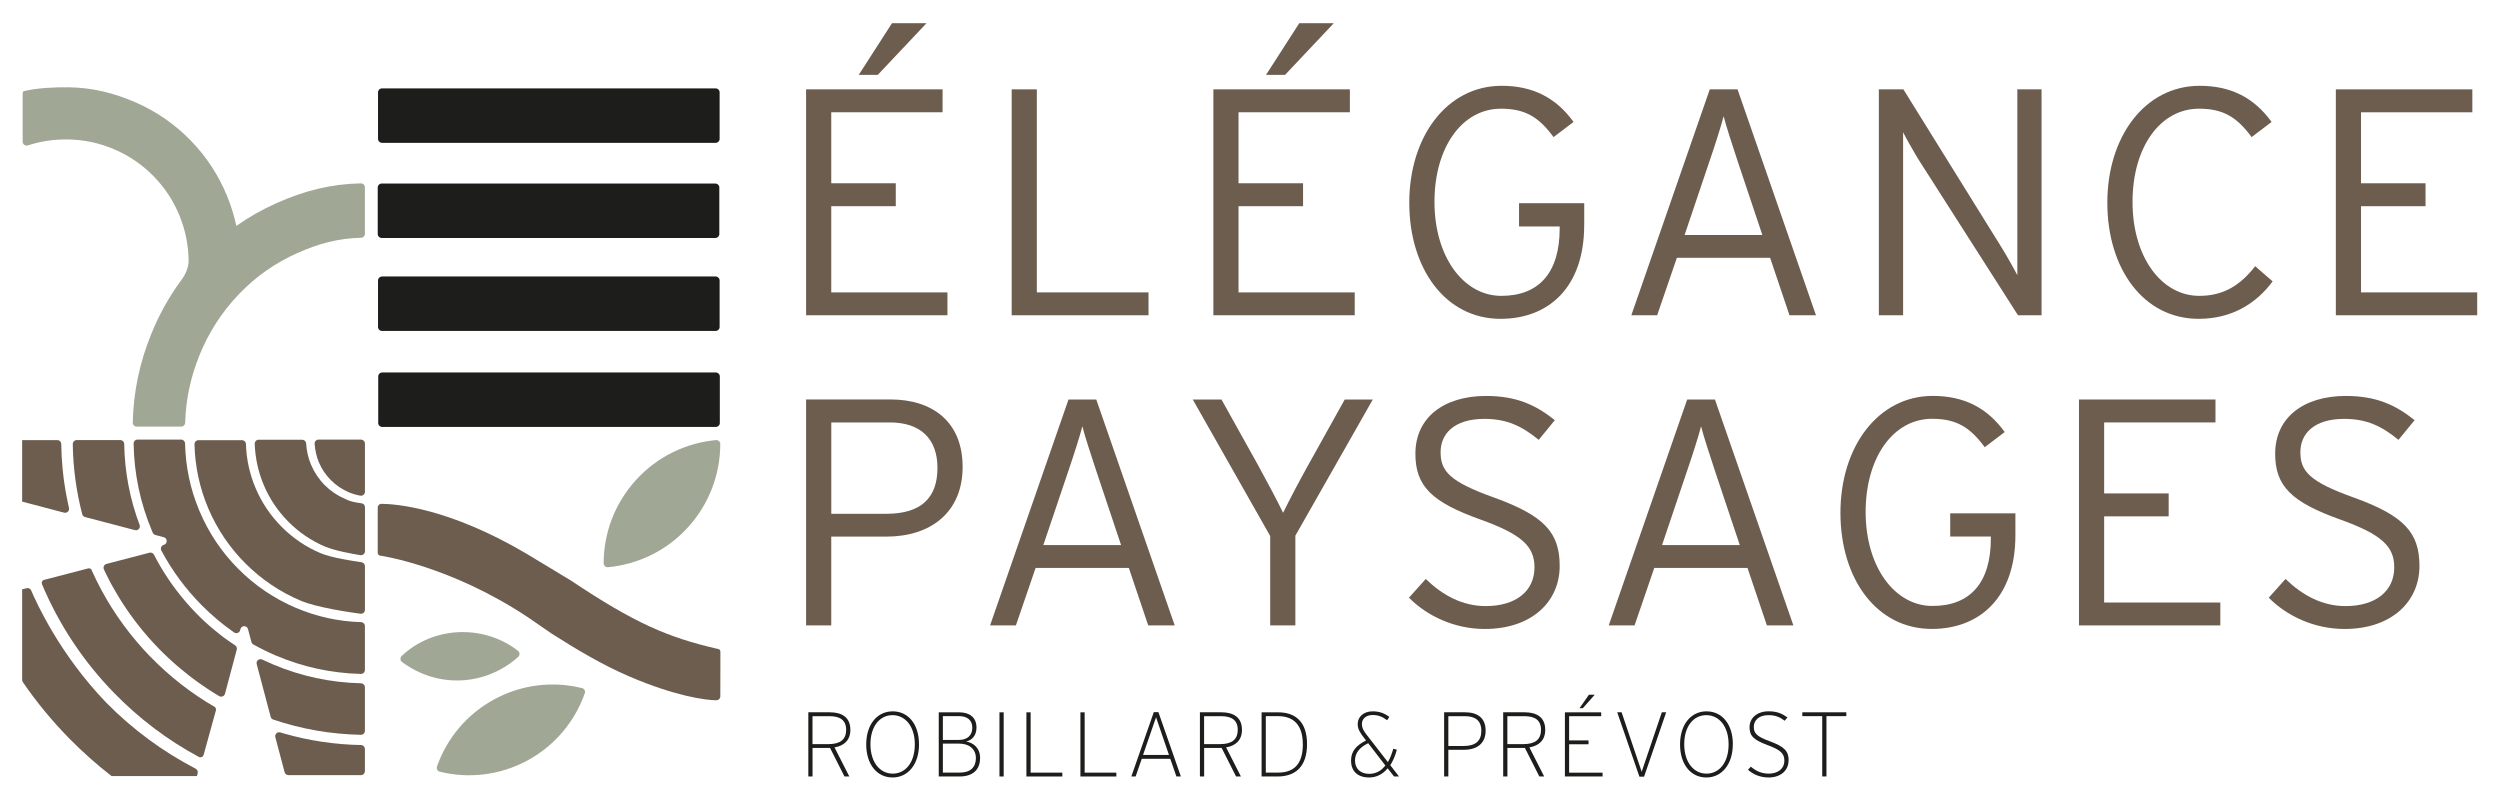
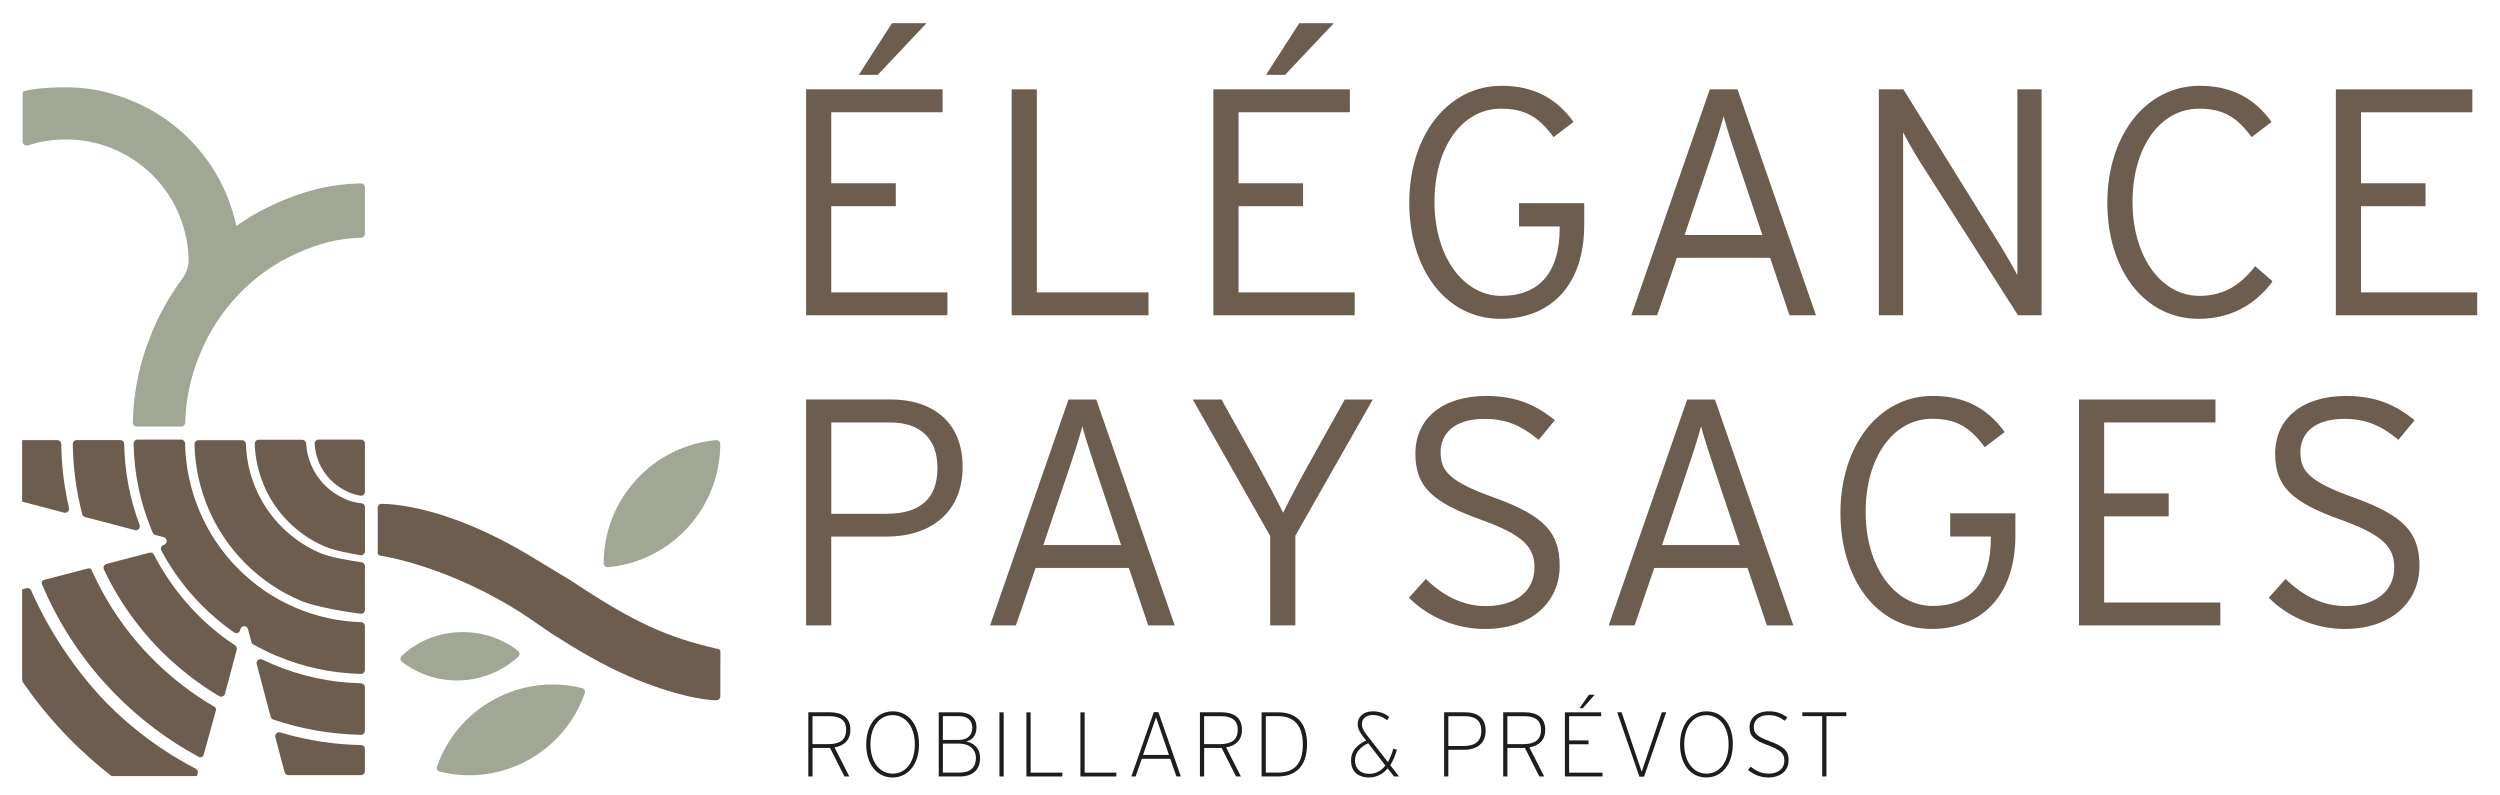
<svg xmlns="http://www.w3.org/2000/svg" id="Calque_1" data-name="Calque 1" viewBox="34 45 604 192">
  <defs>
    <style>
      .cls-1 { fill: #a0a794; }
      .cls-2 { fill: #1d1d1b; }
      .cls-3 { fill: #6c5d4f; }
    </style>
  </defs>
  <g>
    <path class="cls-2" d="M239.45,221.32c0,2.46-1.46,3.85-3.83,4.25l3.57,7.02h-1.17l-3.48-6.89h-4.23v6.89h-1.02v-15.5h5.18c2.88,0,4.98,1.17,4.98,4.23ZM238.43,221.35c0-2.39-1.51-3.32-4.01-3.32h-4.12v6.75h3.85c2.79,0,4.27-1.06,4.27-3.43Z" />
    <path class="cls-2" d="M256.04,224.8c0,4.85-2.66,8.04-6.4,8.04s-6.36-3.14-6.36-7.99,2.66-7.99,6.4-7.99,6.35,3.1,6.35,7.95ZM255.02,224.84c0-4.38-2.33-7.06-5.38-7.06s-5.34,2.64-5.34,7.02,2.3,7.11,5.38,7.11,5.34-2.68,5.34-7.06Z" />
    <path class="cls-2" d="M270.79,228.1c0,2.97-1.84,4.5-4.98,4.5h-5.01v-15.5h4.98c2.26,0,4.14,1.06,4.14,3.68,0,2.06-1.22,3.08-2.5,3.37,1.53.24,3.37,1.4,3.37,3.96ZM268.91,220.81c0-1.9-1.33-2.79-3.17-2.79h-3.94v5.74h3.9c2.04,0,3.21-1.13,3.21-2.95ZM269.77,228.14c0-2.21-1.66-3.48-4.01-3.48h-3.96v7h4.08c2.59,0,3.9-1.31,3.9-3.52Z" />
    <path class="cls-2" d="M276.49,232.6h-1.02v-15.5h1.02v15.5Z" />
    <path class="cls-2" d="M290.66,232.6h-8.68v-15.5h1.02v14.57h7.66v.93Z" />
    <path class="cls-2" d="M303.71,232.6h-8.68v-15.5h1.02v14.57h7.66v.93Z" />
    <path class="cls-2" d="M319.28,232.6h-1.06l-1.48-4.27h-6.89l-1.48,4.27h-1.04l5.43-15.55h1.11l5.43,15.55ZM316.42,227.39l-3.12-9.1-3.14,9.1h6.27Z" />
    <path class="cls-2" d="M334.06,221.32c0,2.46-1.46,3.85-3.83,4.25l3.57,7.02h-1.17l-3.48-6.89h-4.23v6.89h-1.02v-15.5h5.18c2.88,0,4.98,1.17,4.98,4.23ZM333.04,221.35c0-2.39-1.51-3.32-4.01-3.32h-4.12v6.75h3.85c2.79,0,4.27-1.06,4.27-3.43Z" />
    <path class="cls-2" d="M349.78,224.78c0,5.54-2.9,7.82-7.13,7.82h-3.85v-15.5h4.03c4.21,0,6.95,2.35,6.95,7.68ZM348.76,224.82c0-4.54-2.1-6.8-6.02-6.8h-2.92v13.64h2.97c3.76,0,5.98-1.99,5.98-6.84Z" />
    <path class="cls-2" d="M372,232.6h-1.19l-1.55-1.97c-1.22,1.46-2.77,2.21-4.47,2.21-2.97,0-4.38-1.71-4.38-4.07s1.37-3.74,3.63-4.87l-.51-.66c-.86-1.13-1.51-2.04-1.51-3.3,0-1.84,1.51-3.08,3.61-3.08,1.68,0,2.9.49,4.03,1.35l-.53.8c-1.15-.86-2.13-1.26-3.52-1.26-1.48,0-2.57.84-2.57,2.15,0,1.04.46,1.75,1.24,2.75l5.03,6.47c.53-.86.95-1.97,1.31-3.23l.86.24c-.38,1.44-.93,2.72-1.59,3.74l2.13,2.75ZM368.7,229.94l-4.14-5.38c-2.1,1-3.19,2.37-3.19,4.19,0,1.93,1.29,3.21,3.43,3.21,1.51,0,2.86-.64,3.9-2.02Z" />
    <path class="cls-2" d="M392.93,221.52c0,3.03-2.01,4.63-5.27,4.63h-3.74v6.44h-1.02v-15.5h5.07c2.92,0,4.96,1.31,4.96,4.43ZM391.89,221.57c0-2.46-1.44-3.54-3.96-3.54h-4.01v7.2h3.74c2.81,0,4.23-1.22,4.23-3.65Z" />
    <path class="cls-2" d="M407.33,221.32c0,2.46-1.46,3.85-3.83,4.25l3.57,7.02h-1.17l-3.48-6.89h-4.23v6.89h-1.02v-15.5h5.18c2.88,0,4.98,1.17,4.98,4.23ZM406.31,221.35c0-2.39-1.51-3.32-4.01-3.32h-4.12v6.75h3.85c2.79,0,4.27-1.06,4.27-3.43Z" />
    <path class="cls-2" d="M421.18,232.6h-9.1v-15.5h8.77v.93h-7.75v5.85h4.69v.93h-4.69v6.87h8.08v.93ZM419.29,212.84l-2.88,3.26h-.8l2.28-3.26h1.4Z" />
    <path class="cls-2" d="M436.55,217.09l-5.34,15.55h-1.13l-5.36-15.55h1.06l4.85,14.37,4.87-14.37h1.04Z" />
    <path class="cls-2" d="M452.65,224.8c0,4.85-2.66,8.04-6.4,8.04s-6.35-3.14-6.35-7.99,2.66-7.99,6.4-7.99,6.36,3.1,6.36,7.95ZM451.63,224.84c0-4.38-2.32-7.06-5.38-7.06s-5.34,2.64-5.34,7.02,2.3,7.11,5.38,7.11,5.34-2.68,5.34-7.06Z" />
    <path class="cls-2" d="M466.12,228.7c0,2.55-2.02,4.14-4.83,4.14-2.02,0-3.7-.73-4.98-1.86l.69-.75c1.26,1.06,2.61,1.68,4.34,1.68,2.1,0,3.76-1.09,3.76-3.17,0-1.71-.97-2.59-4.05-3.72-3.34-1.24-4.36-2.21-4.36-4.34s1.73-3.83,4.63-3.83c2.06,0,3.3.6,4.52,1.48l-.66.8c-1.11-.84-2.19-1.35-3.92-1.35-2.44,0-3.54,1.35-3.54,2.83,0,1.57.71,2.33,3.9,3.5,3.43,1.26,4.52,2.35,4.52,4.58Z" />
    <path class="cls-2" d="M480.08,218.02h-4.81v14.57h-1.02v-14.57h-4.81v-.93h10.63v.93Z" />
  </g>
  <g>
    <path class="cls-3" d="M262.9,121.17h-34.15v-54.58h32.98v5.54h-26.9v17.15h15.59v5.54h-15.59v20.82h28.07v5.54ZM257.84,50.61l-11.77,12.48h-4.6l8.03-12.48h8.34Z" />
    <path class="cls-3" d="M311.48,121.17h-33.06v-54.58h6.08v49.05h26.98v5.54Z" />
    <path class="cls-3" d="M361.3,121.17h-34.15v-54.58h32.98v5.54h-26.9v17.15h15.59v5.54h-15.59v20.82h28.07v5.54ZM356.24,50.61l-11.77,12.48h-4.6l8.03-12.48h8.34Z" />
    <path class="cls-3" d="M416.74,99.42c0,15.05-8.65,22.61-20.19,22.61-13.33,0-22.07-12.09-22.07-28.07s9.12-28.23,22.3-28.23c7.49,0,13.1,2.81,17.39,8.73l-4.83,3.66c-3.51-4.76-6.78-6.86-12.71-6.86-9.36,0-16.06,9.28-16.06,22.53s7.02,22.69,16.14,22.69,14.11-5.61,14.11-16.3v-.47h-9.82v-5.61h15.75v5.3Z" />
    <path class="cls-3" d="M472.73,121.17h-6.39l-4.68-13.88h-22.53l-4.76,13.88h-6.24l18.95-54.58h6.71l18.95,54.58ZM459.78,101.76l-6-17.93c-1.17-3.59-2.81-8.5-3.35-10.76-.55,2.18-2.11,7.1-3.43,10.92l-6,17.78h18.79Z" />
    <path class="cls-3" d="M487.93,121.17v-54.58h5.93l23.63,38.05c1.17,1.87,3.2,5.46,3.9,6.86v-44.91h5.85v54.58h-5.69l-23.86-37.35c-1.17-1.87-3.2-5.46-3.9-6.86v44.21h-5.85Z" />
    <path class="cls-3" d="M583.06,112.99c-3.98,5.38-9.9,9.04-17.86,9.04-13.33,0-22.07-12.09-22.07-28.07s9.12-28.23,22.3-28.23c7.49,0,13.1,2.81,17.39,8.73l-4.83,3.66c-3.51-4.76-6.78-6.86-12.71-6.86-9.36,0-16.06,9.28-16.06,22.53s6.94,22.69,16.14,22.69c5.93,0,9.98-2.65,13.49-7.17l4.21,3.67Z" />
    <path class="cls-3" d="M632.49,121.17h-34.15v-54.58h32.98v5.54h-26.9v17.15h15.59v5.54h-15.59v20.82h28.07v5.54Z" />
  </g>
  <g>
    <path class="cls-3" d="M266.57,157.81c0,10.84-7.56,16.84-18.48,16.84h-13.26v21.44h-6.08v-54.58h20.43c9.9,0,17.39,5.22,17.39,16.3ZM260.49,158.05c0-7.02-4.05-10.99-11.54-10.99h-14.11v22.07h13.33c8.34,0,12.32-3.82,12.32-11.07Z" />
    <path class="cls-3" d="M317.8,196.1h-6.39l-4.68-13.88h-22.53l-4.76,13.88h-6.24l18.95-54.58h6.71l18.95,54.58ZM304.85,176.68l-6-17.93c-1.17-3.59-2.81-8.5-3.35-10.76-.55,2.18-2.11,7.1-3.43,10.92l-6,17.78h18.79Z" />
    <path class="cls-3" d="M365.67,141.52l-18.71,32.9v21.68h-6.08v-21.6l-18.71-32.98h6.94l8.73,15.67c2.18,3.98,4.6,8.5,6.16,11.7,1.56-3.2,3.98-7.8,6.16-11.7l8.73-15.67h6.78Z" />
    <path class="cls-3" d="M410.82,181.75c0,8.58-6.71,15.21-18.09,15.21-7.41,0-14.03-3.2-18.32-7.56l4.05-4.52c4.13,3.98,8.89,6.55,14.5,6.55,7.25,0,11.77-3.59,11.77-9.36,0-5.07-3.04-7.95-13.02-11.54-11.77-4.21-15.75-8.03-15.75-15.91,0-8.73,6.86-13.96,17.08-13.96,7.33,0,12.01,2.18,16.61,5.85l-3.9,4.76c-3.98-3.27-7.64-5.07-13.1-5.07-7.49,0-10.6,3.74-10.6,8.03,0,4.52,2.03,7.1,12.94,10.99,12.09,4.37,15.83,8.42,15.83,16.53Z" />
    <path class="cls-3" d="M467.27,196.1h-6.39l-4.68-13.88h-22.53l-4.76,13.88h-6.24l18.95-54.58h6.71l18.95,54.58ZM454.33,176.68l-6-17.93c-1.17-3.59-2.81-8.5-3.35-10.76-.55,2.18-2.11,7.1-3.43,10.92l-6,17.78h18.79Z" />
    <path class="cls-3" d="M520.92,174.34c0,15.05-8.66,22.61-20.2,22.61-13.33,0-22.07-12.09-22.07-28.07s9.12-28.23,22.3-28.23c7.49,0,13.1,2.81,17.39,8.73l-4.83,3.66c-3.51-4.76-6.78-6.86-12.71-6.86-9.36,0-16.06,9.28-16.06,22.53s7.02,22.69,16.14,22.69,14.11-5.61,14.11-16.3v-.47h-9.82v-5.61h15.75v5.3Z" />
    <path class="cls-3" d="M570.43,196.1h-34.15v-54.58h32.98v5.54h-26.9v17.15h15.59v5.54h-15.59v20.82h28.07v5.54Z" />
    <path class="cls-3" d="M618.54,181.75c0,8.58-6.71,15.21-18.09,15.21-7.41,0-14.03-3.2-18.32-7.56l4.05-4.52c4.13,3.98,8.89,6.55,14.5,6.55,7.25,0,11.77-3.59,11.77-9.36,0-5.07-3.04-7.95-13.02-11.54-11.77-4.21-15.75-8.03-15.75-15.91,0-8.73,6.86-13.96,17.08-13.96,7.33,0,12.01,2.18,16.61,5.85l-3.9,4.76c-3.98-3.27-7.64-5.07-13.1-5.07-7.49,0-10.6,3.74-10.6,8.03,0,4.52,2.03,7.1,12.94,10.99,12.09,4.37,15.83,8.42,15.83,16.53Z" />
  </g>
  <path class="cls-3" d="M125.26,178.57v-10.97c0-.49.41-.88.91-.88h0c3.49.05,16.14.95,34.94,12l10.78,6.51c15.57,10.4,23.47,13.74,35.22,16.48.69.06.94.31.94.8l-.02,10.72c0,.54-.45.97-1.01.96-2.55-.04-9.8-.97-20.92-5.73-6.62-2.84-12.59-6.43-18.82-10.38l-5.71-3.93c-18.72-12.46-35.59-14.89-35.59-14.89-.4,0-.73-.31-.73-.7h0" />
-   <path class="cls-2" d="M206.8,89.34h-80.55c-.55,0-.99.43-.99.96v11.24c0,.53.44.96.99.96h80.55c.55,0,.99-.43.99-.96v-11.24c0-.53-.44-.96-.99-.96Z" />
-   <path class="cls-2" d="M126.32,79.51h80.55c.55,0,.99-.43.99-.96v-11.24c0-.53-.44-.96-.99-.96h-80.55c-.55,0-.99.43-.99.96v11.24c0,.53.44.96.99.96Z" />
-   <path class="cls-2" d="M207.91,147.19v-11.24c0-.53-.44-.96-.99-.96h-80.55c-.55,0-.99.43-.99.96v11.24c0,.53.44.96.99.96h80.55c.55,0,.99-.43.99-.96Z" />
-   <path class="cls-2" d="M126.32,124.96h80.55c.55,0,.99-.43.99-.96v-11.24c0-.53-.44-.96-.99-.96h-80.55c-.55,0-.99.43-.99.96v11.24c0,.53.44.96.99.96Z" />
-   <path class="cls-1" d="M159.2,203.71c.44-.4.42-1.1-.05-1.47-8.34-6.48-20.52-5.95-28.1,1.24-.43.41-.39,1.11.09,1.46,8.58,6.41,20.14,5.84,28.06-1.24Z" />
+   <path class="cls-2" d="M206.8,89.34h-80.55c-.55,0-.99.43-.99.96v11.24c0,.53.44.96.99.96h80.55c.55,0,.99-.43.99-.96v-11.24c0-.53-.44-.96-.99-.96Z" opacity="0">
+     <animate attributeName="opacity" from="0" to="1" dur="0.5s" begin="0.2s" fill="freeze" />
+   </path>
+   <path class="cls-2" d="M126.32,79.51h80.55c.55,0,.99-.43.99-.96v-11.24c0-.53-.44-.96-.99-.96h-80.55c-.55,0-.99.43-.99.96v11.24c0,.53.44.96.99.96Z" opacity="0">
+     <animate attributeName="opacity" from="0" to="1" dur="0.5s" begin="0.05s" fill="freeze" />
+   </path>
+   <path class="cls-2" d="M207.91,147.19v-11.24c0-.53-.44-.96-.99-.96h-80.55c-.55,0-.99.43-.99.96v11.24c0,.53.44.96.99.96h80.55c.55,0,.99-.43.99-.96Z" opacity="0">
+     <animate attributeName="opacity" from="0" to="1" dur="0.5s" begin="0.5s" fill="freeze" />
+   </path>
+   <path class="cls-2" d="M126.32,124.96h80.55c.55,0,.99-.43.99-.96v-11.24c0-.53-.44-.96-.99-.96h-80.55c-.55,0-.99.43-.99.96v11.24c0,.53.44.96.99.96Z" opacity="0">
+     <animate attributeName="opacity" from="0" to="1" dur="0.5s" begin="0.35s" fill="freeze" />
+   </path>
+   <path class="cls-1" d="M159.2,203.71c.44-.4.42-1.1-.05-1.47-8.34-6.48-20.52-5.95-28.1,1.24-.43.41-.39,1.11.09,1.46,8.58,6.41,20.14,5.84,28.06-1.24Z">
+     <animateTransform attributeName="transform" type="rotate" values="-4 145.13 203.56;4 145.13 203.56;-4 145.13 203.56" dur="4.5s" begin="0s" repeatCount="indefinite" />
+   </path>
  <path class="cls-1" d="M121.23,89.3c-7.31.15-13.6,1.75-20.39,4.76-3.41,1.51-6.64,3.34-9.67,5.48-.02.02-.05.03-.07.05-.52-2.44-1.26-4.84-2.21-7.18-2.06-5.04-5.03-9.58-8.83-13.48-3.8-3.9-8.26-6.99-13.24-9.17h0c-5.17-2.26-10.52-3.6-16.18-3.67-3.37-.04-7.52.13-10.82.91-.43.1-.34.83-.35,1.27v10.94c0,.66.65,1.13,1.27.92,3.09-1.02,6.29-1.48,9.59-1.44,3.99.05,7.86.88,11.5,2.48,3.51,1.54,6.65,3.71,9.33,6.46,2.68,2.75,4.78,5.95,6.22,9.5,1.43,3.51,2.17,7.21,2.19,11,0,.01,0,.02,0,.03-.08,1.61-.74,3.13-1.7,4.42-2.99,4.04-5.46,8.47-7.37,13.22-2.78,6.88-4.26,13.85-4.42,21.28-.01.54.4.98.92.98h10.82c.5,0,.9-.41.92-.93.16-5.68,1.31-10.99,3.43-16.26,2.23-5.53,5.43-10.49,9.5-14.75,4.07-4.26,8.83-7.61,14.14-9.97,5.23-2.32,9.85-3.57,15.45-3.71.5-.01.9-.43.9-.95v-11.23c0-.53-.42-.96-.94-.95Z" />
  <path class="cls-3" d="M122.17,152.17c0-.53-.43-.96-.96-.96h-10.25c-.55,0-.99.47-.95,1.02.11,1.48.45,3.1,1.03,4.46.68,1.62,1.66,3.07,2.91,4.32,1.25,1.25,2.7,2.23,4.32,2.92.88.37,1.82.65,2.77.82.59.11,1.13-.34,1.13-.94v-11.65Z" />
-   <path class="cls-1" d="M180.89,182.04c7.15-.68,14.09-3.9,19.31-9.63,5.22-5.73,7.8-12.93,7.82-20.12,0-.57-.49-1.01-1.05-.96-7.15.67-14.09,3.9-19.31,9.63-5.22,5.73-7.8,12.93-7.82,20.12,0,.57.49,1.01,1.05.96Z" />
-   <path class="cls-1" d="M174.61,211.24c-6.9-1.7-14.43-.94-21.18,2.71-6.74,3.65-11.5,9.54-13.86,16.24-.19.54.13,1.12.68,1.25,6.9,1.7,14.43.94,21.18-2.71,6.74-3.65,11.5-9.54,13.86-16.24.19-.54-.13-1.12-.68-1.25Z" />
+   <path class="cls-1" d="M180.89,182.04c7.15-.68,14.09-3.9,19.31-9.63,5.22-5.73,7.8-12.93,7.82-20.12,0-.57-.49-1.01-1.05-.96-7.15.67-14.09,3.9-19.31,9.63-5.22,5.73-7.8,12.93-7.82,20.12,0,.57.49,1.01,1.05.96Z">
+     <animateTransform attributeName="transform" type="rotate" values="-4 193.93 166.69;4 193.93 166.69;-4 193.93 166.69" dur="4.5s" begin="0.7s" repeatCount="indefinite" />
+   </path>
+   <path class="cls-1" d="M174.61,211.24c-6.9-1.7-14.43-.94-21.18,2.71-6.74,3.65-11.5,9.54-13.86,16.24-.19.54.13,1.12.68,1.25,6.9,1.7,14.43.94,21.18-2.71,6.74-3.65,11.5-9.54,13.86-16.24.19-.54-.13-1.12-.68-1.25Z">
+     <animateTransform attributeName="transform" type="rotate" values="-4 157.43 221.34;4 157.43 221.34;-4 157.43 221.34" dur="4.5s" begin="1.4s" repeatCount="indefinite" />
+   </path>
  <path class="cls-2" d="M50.95,161.49c-.05-.34-.09-.69-.14-1.03.04.34.09.69.14,1.03h0Z" />
  <path class="cls-3" d="M54.56,169.92l12.04,3.16c.75.2,1.41-.54,1.13-1.26-2.36-6.27-3.61-12.83-3.72-19.56,0-.52-.43-.94-.95-.94h-10.52c-.53,0-.96.44-.96.97.08,5.77.85,11.43,2.29,16.95.09.33.35.59.68.68Z" />
  <path class="cls-3" d="M121.23,210.08c-7.36-.16-14.52-1.7-21.3-4.57-.87-.37-1.73-.76-2.57-1.16-.74-.35-1.55.31-1.34,1.1l3.37,12.73c.08.31.31.56.61.66,6.83,2.31,13.93,3.55,21.19,3.69.53.01.97-.42.97-.96v-10.53c0-.52-.41-.94-.93-.95Z" />
  <path class="cls-3" d="M90.15,200.47c-.06-.04-.11-.08-.17-.12-.1-.07-.2-.13-.3-.2-.11-.07-.22-.15-.32-.22-.1-.07-.19-.13-.29-.2-.11-.07-.21-.15-.32-.23-.1-.07-.19-.14-.29-.21-.11-.08-.21-.15-.32-.23-.09-.07-.19-.14-.28-.21-.1-.08-.21-.16-.31-.24-.09-.07-.19-.14-.28-.22-.1-.08-.21-.16-.31-.25-.09-.07-.18-.14-.28-.22-.1-.08-.21-.17-.31-.25-.09-.07-.18-.15-.27-.22-.1-.08-.21-.17-.31-.26-.09-.07-.18-.15-.27-.22-.1-.09-.21-.17-.31-.26-.09-.07-.17-.15-.26-.22-.1-.09-.21-.18-.31-.27-.08-.07-.17-.15-.25-.22-.1-.09-.21-.19-.31-.28-.08-.07-.16-.15-.25-.22-.11-.1-.21-.19-.32-.29-.08-.07-.16-.15-.24-.22-.11-.1-.22-.21-.33-.31-.07-.07-.15-.14-.22-.21-.12-.12-.24-.23-.36-.35-.06-.06-.12-.12-.18-.18-.18-.18-.36-.35-.53-.53-.27-.27-.53-.54-.79-.82-.09-.09-.17-.18-.26-.28-.17-.18-.35-.37-.52-.55-.1-.11-.2-.22-.3-.34-.15-.17-.31-.34-.46-.51-.11-.12-.21-.24-.32-.37-.14-.16-.28-.33-.42-.49-.11-.13-.21-.26-.32-.39-.13-.16-.27-.32-.4-.48-.11-.13-.21-.27-.32-.4-.13-.16-.26-.32-.38-.48-.11-.14-.21-.27-.32-.41-.12-.16-.25-.32-.37-.48-.1-.14-.21-.28-.31-.42-.12-.16-.24-.32-.36-.49-.1-.14-.2-.29-.31-.43-.12-.16-.23-.33-.35-.49-.1-.15-.2-.29-.3-.44-.11-.16-.22-.33-.33-.49-.1-.15-.2-.3-.29-.45-.11-.17-.22-.33-.32-.5-.1-.15-.19-.3-.29-.45-.1-.17-.21-.33-.31-.5-.09-.15-.19-.31-.28-.46-.1-.17-.2-.34-.3-.51-.09-.16-.18-.31-.27-.47-.1-.17-.19-.34-.29-.51-.09-.16-.17-.32-.26-.47-.09-.17-.19-.34-.28-.52-.08-.16-.17-.32-.25-.48-.05-.1-.11-.21-.16-.31-.2-.4-.66-.6-1.09-.49l-10.39,2.71c-.57.15-.87.78-.63,1.32.05.11.1.21.15.32.05.1.1.21.15.31.06.13.13.26.19.39.05.1.1.2.15.3.07.13.13.27.2.4.05.1.1.19.14.29.07.14.15.28.22.43.04.09.09.17.13.26.09.16.17.33.26.49.03.06.07.12.1.19.12.22.24.45.37.67.03.05.06.1.09.16.09.17.19.34.29.51.05.08.09.16.14.24.08.14.16.28.24.42.05.09.11.18.16.27.08.13.15.26.23.39.06.09.11.19.17.28.07.12.15.25.22.37.06.1.12.19.18.29.07.12.15.24.22.36.06.1.12.2.18.29.07.12.15.24.22.35.06.1.13.2.19.29.07.12.15.23.23.35.06.1.13.2.19.29.08.11.15.23.23.34.07.1.13.2.2.3.08.11.15.23.23.34.07.1.14.2.2.29.08.11.15.22.23.33.07.1.14.2.21.29.08.11.16.22.24.33.07.1.14.19.21.29.08.11.16.22.24.33.07.1.14.19.21.29.08.11.16.22.24.32.07.1.14.19.22.29.08.11.16.22.25.32.07.09.15.19.22.28.08.11.17.21.25.32.07.09.15.19.22.28.09.11.17.21.26.32.07.09.15.19.22.28.09.11.17.21.26.32.08.09.15.18.23.27.09.11.18.21.27.32.08.09.15.18.23.27.09.11.18.21.27.32.08.09.15.18.23.27.09.11.19.21.28.32.08.09.15.17.23.26.1.11.19.21.29.32.08.08.15.17.23.25.1.11.2.22.3.33.07.08.15.16.22.24.11.11.21.23.32.34.07.07.14.15.21.22.12.12.24.25.35.37.06.06.12.12.18.19.18.18.36.37.54.55.27.28.55.55.83.82.09.09.19.18.28.27.19.18.37.36.56.53.11.11.23.21.34.32.17.16.34.32.51.47.12.11.24.22.37.33.16.15.33.3.5.44.13.11.26.22.38.34.16.14.33.28.49.42.13.11.26.22.4.33.16.14.33.27.49.41.13.11.27.22.41.33.16.13.33.27.49.4.14.11.27.22.41.33.16.13.33.26.49.39.14.11.28.21.42.32.17.13.33.25.5.38.14.11.28.21.42.31.17.12.34.25.51.37.14.1.28.2.43.31.17.12.34.24.52.36.14.1.28.2.43.3.18.12.35.24.53.36.14.1.28.19.43.29.18.12.36.24.54.36.14.09.28.18.42.27.19.12.38.24.57.36.14.09.27.17.41.26.2.12.4.25.61.37.13.08.25.15.38.23.02.01.04.03.07.04.54.31,1.23.02,1.39-.59l2.84-10.65c.11-.4-.06-.82-.4-1.05ZM86.75,212.3s-.03-.02-.05-.03c.02.01.04.03.07.04,0,0,0,0-.01,0Z" />
  <path class="cls-3" d="M86.82,212.25s0,0,.01,0c-.02-.01-.04-.02-.07-.04.02,0,.03.02.05.03Z" />
  <path class="cls-3" d="M121.24,195.31c-5.45-.16-10.75-1.32-15.77-3.46-5.22-2.22-9.91-5.4-13.93-9.44-4.02-4.04-7.17-8.76-9.38-14.02-2.17-5.17-3.33-10.63-3.45-16.25-.01-.52-.43-.94-.95-.94h-10.53c-.53,0-.96.44-.95.97.12,7.28,1.61,14.37,4.43,21.08.06.15.13.31.2.46.12.27.35.47.63.54l2.03.54c.94.25.94,1.59,0,1.85h0c-.59.16-.88.83-.59,1.37,2.59,4.86,5.87,9.3,9.78,13.24,2.42,2.43,5.02,4.62,7.8,6.55.54.38,1.29.1,1.46-.54l.07-.26c.25-.95,1.58-.95,1.83,0l.82,3.11c.07.25.23.46.45.59,1.76.98,3.57,1.87,5.44,2.67,6.55,2.79,13.46,4.28,20.56,4.45.53.01.97-.42.97-.96v-10.6c0-.52-.41-.94-.92-.95Z" />
  <path class="cls-3" d="M111.49,178.67c-3.53-1.49-6.69-3.63-9.41-6.35-2.72-2.72-4.85-5.89-6.34-9.42-1.43-3.38-2.21-6.95-2.32-10.62-.02-.52-.44-.93-.95-.93h-10.52c-.54,0-.97.44-.96.98.12,5.33,1.23,10.51,3.3,15.42,2.12,5.02,5.15,9.51,9,13.37,3.86,3.86,8.35,6.89,13.36,9.01,3.86,1.63,11.6,2.77,14.44,3.15.57.08,1.08-.37,1.08-.95v-10.54c0-.48-.35-.88-.82-.95-2.02-.28-7.26-1.08-9.86-2.18Z" />
  <path class="cls-3" d="M117.34,165.52c-1.83-.78-3.48-1.9-4.89-3.32-1.41-1.42-2.52-3.08-3.3-4.92-.69-1.63-1.08-3.35-1.18-5.13-.03-.51-.45-.91-.95-.91h-10.53c-.54,0-.97.45-.95,1,.12,3.42.85,6.75,2.17,9.91,1.4,3.34,3.41,6.33,5.96,8.9,2.55,2.57,5.53,4.59,8.84,6,2.26.96,6.54,1.76,8.56,2.08.58.09,1.11-.36,1.11-.94v-10.65c0-.49-.37-.9-.85-.95-1.48-.17-2.84-.47-3.98-1.06Z" />
  <path class="cls-3" d="M121.23,225c-6.28-.11-12.44-1.03-18.42-2.73-.29-.08-.57-.16-.85-.25-.08-.02-.16-.05-.24-.07-.72-.22-1.39.44-1.2,1.16l2.24,8.45c.11.42.49.71.92.71h17.53c.53,0,.95-.43.95-.96v-5.36c0-.52-.42-.95-.94-.95Z" />
  <path class="cls-3" d="M70.38,203.72c-1.15-1.18-2.25-2.39-3.31-3.64-4.42-5.19-8.06-10.94-10.86-17.18-.05-.12-.11-.24-.16-.36-.2-.19-.48-.28-.76-.21l-10.65,2.77c-.44.12-.68.59-.51,1.02,4.13,9.82,9.99,18.66,17.44,26.3,6.04,6.2,12.9,11.38,20.46,15.45.46.25,1.03,0,1.17-.5l2.96-10.73c.08-.29-.01-.6-.23-.81-5.69-3.29-10.9-7.35-15.54-12.11Z" />
  <path class="cls-3" d="M50.67,167.72c-.03-.14-.06-.28-.09-.42h0s0,0,0,0c-.02-.1-.05-.2-.07-.3,0-.01,0-.03-.01-.04-.06-.27-.12-.55-.18-.83,0-.05-.02-.09-.03-.14,0-.02,0-.04-.01-.06h0c-.02-.09-.04-.18-.05-.27-.05-.25-.1-.5-.15-.75-.02-.09-.03-.19-.05-.28-.05-.25-.09-.5-.14-.74-.02-.12-.04-.24-.06-.37-.04-.23-.08-.45-.11-.68,0-.03,0-.06-.02-.09-.01-.09-.03-.19-.04-.28,0,0,0,0,0,0s0,0,0,0c-.04-.24-.07-.47-.11-.71-.02-.11-.03-.22-.05-.33-.05-.34-.09-.69-.14-1.03-.09-.75-.18-1.5-.25-2.25-.18-1.95-.29-3.91-.31-5.88,0-.52-.43-.94-.95-.94h-8.5v14.86l10.14,2.67c.69.18,1.34-.44,1.17-1.14Z" />
  <path class="cls-3" d="M81.58,232.49l.18-.67c.12-.43-.09-.89-.49-1.1-7.98-4.15-15.22-9.49-21.58-15.94-11.13-11.54-16.82-23.98-18.15-27.12-.18-.43-.65-.67-1.11-.55l-1.08.27v21.88c0,.19.06.38.17.54,3.34,4.88,7.14,9.48,11.33,13.73,3.18,3.22,6.55,6.22,10.09,8.96h20.64Z" />
</svg>
